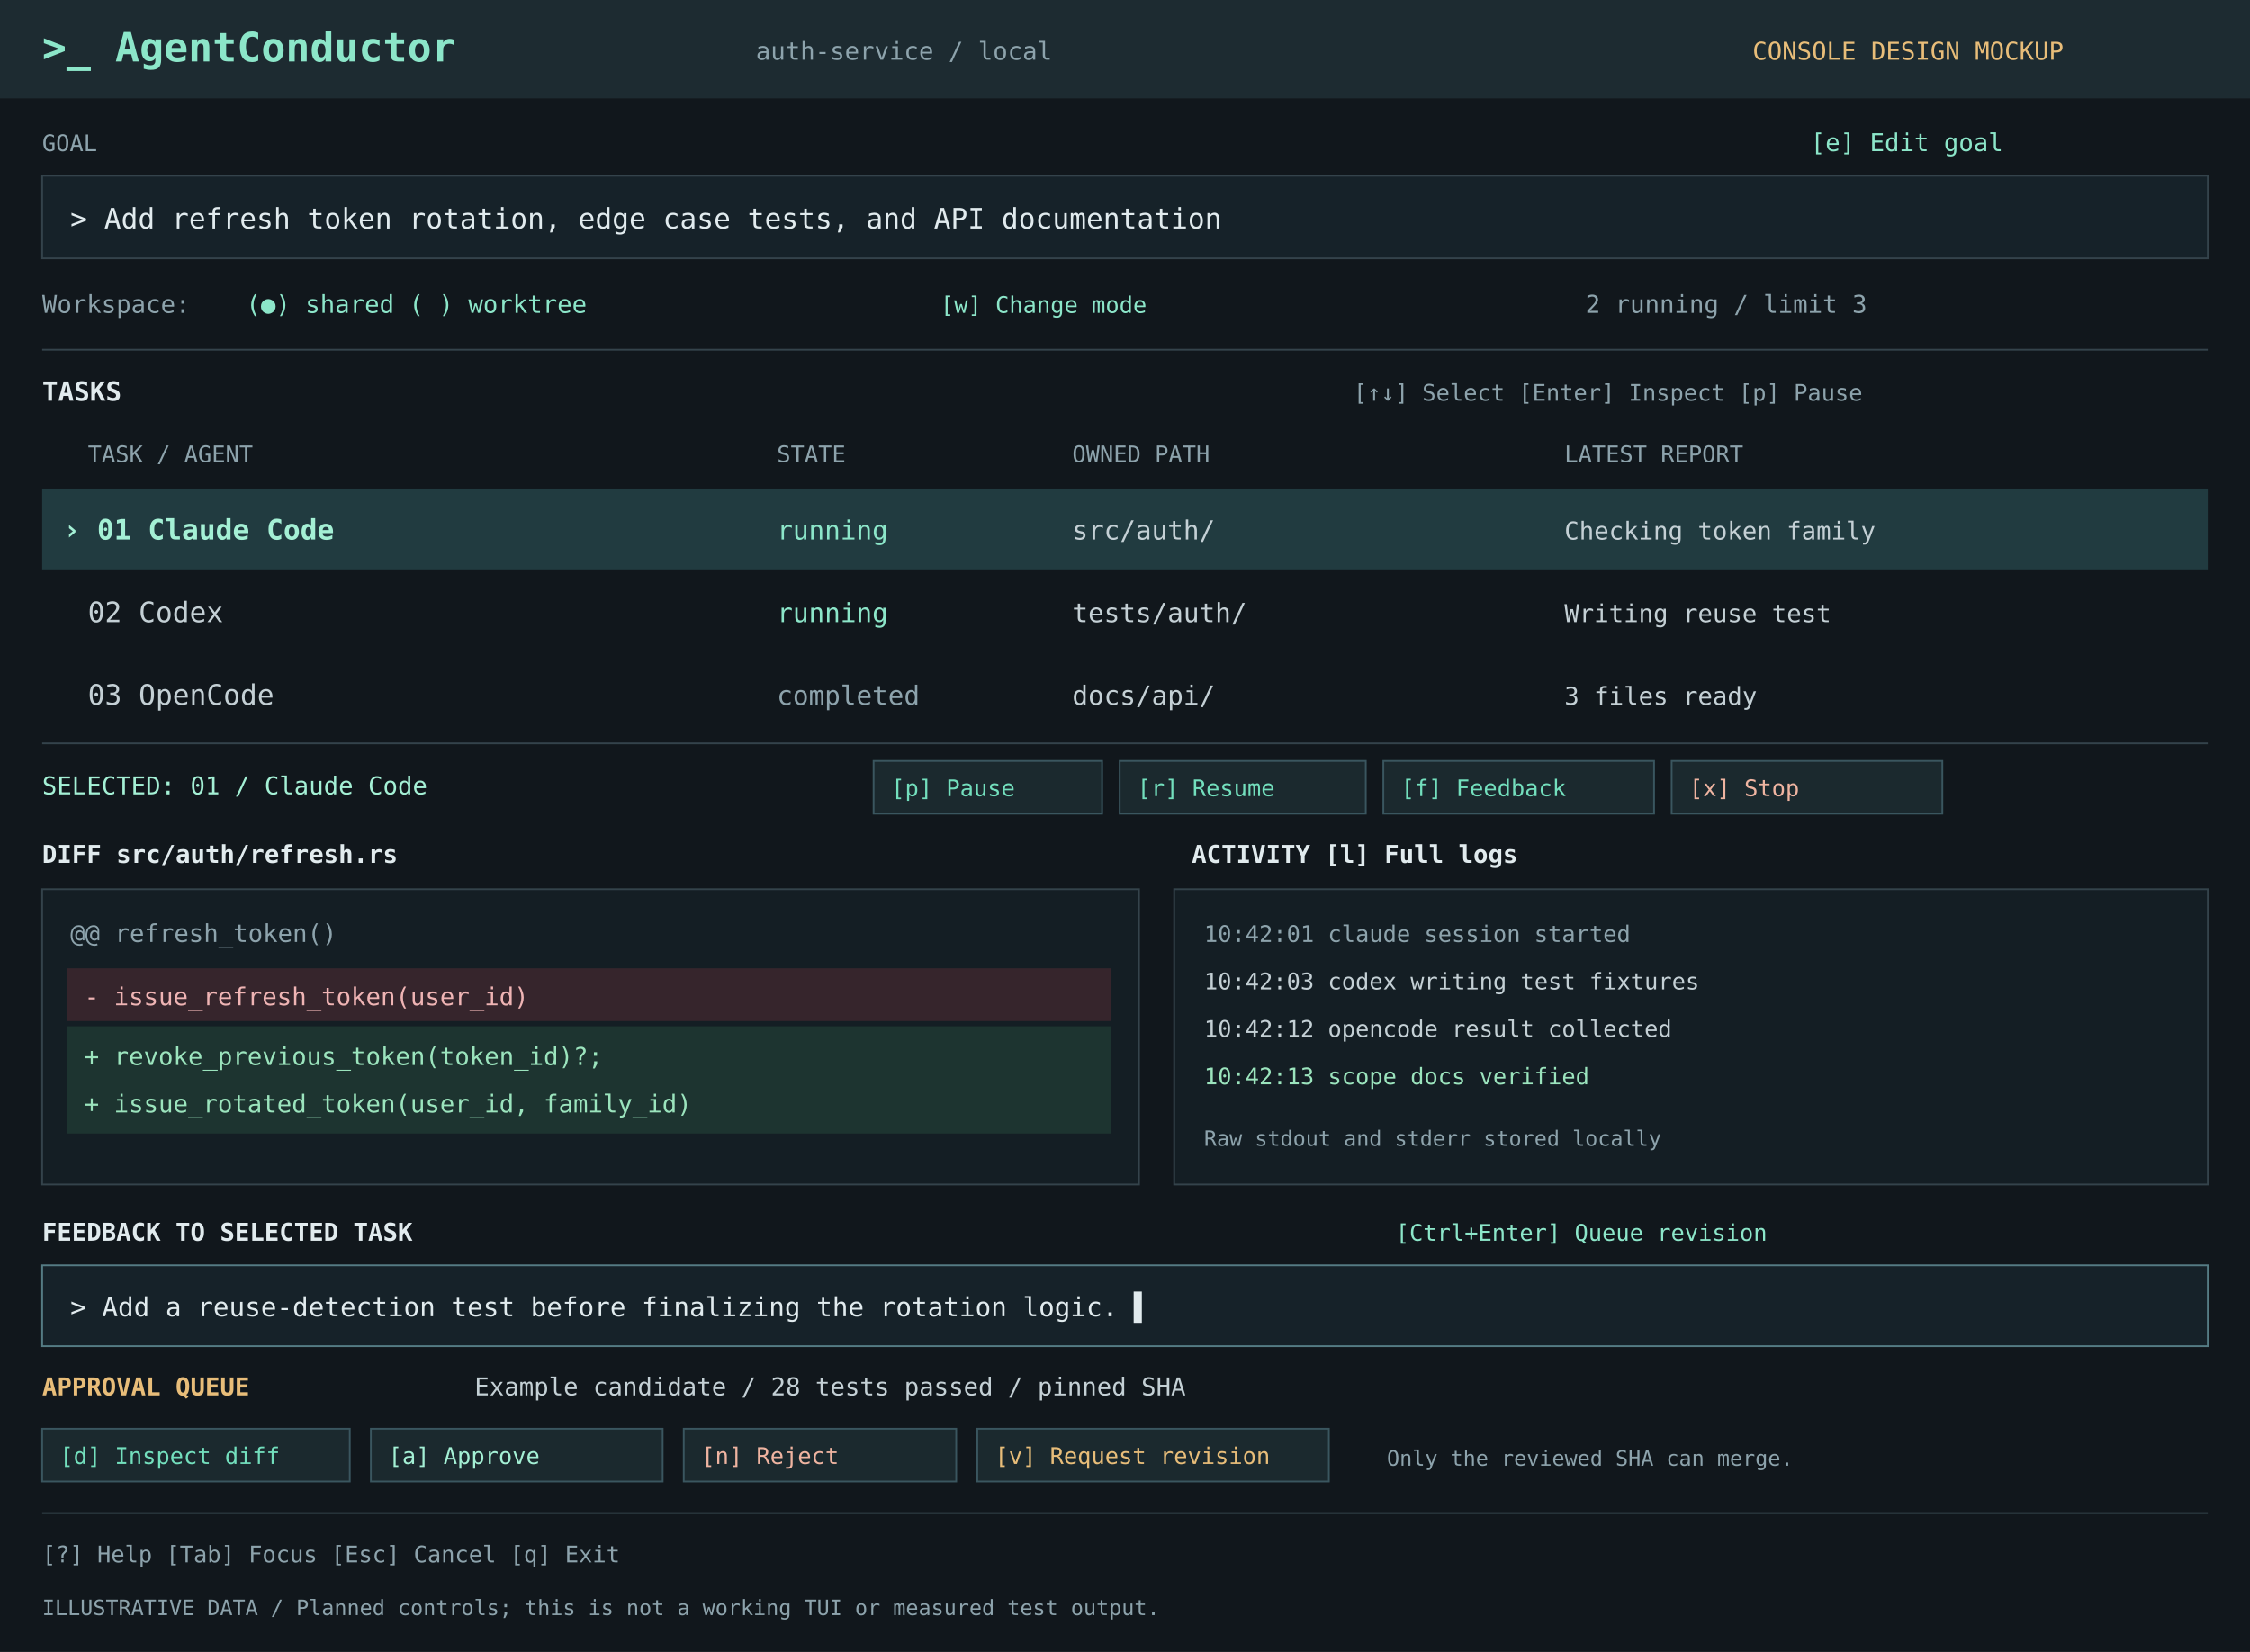
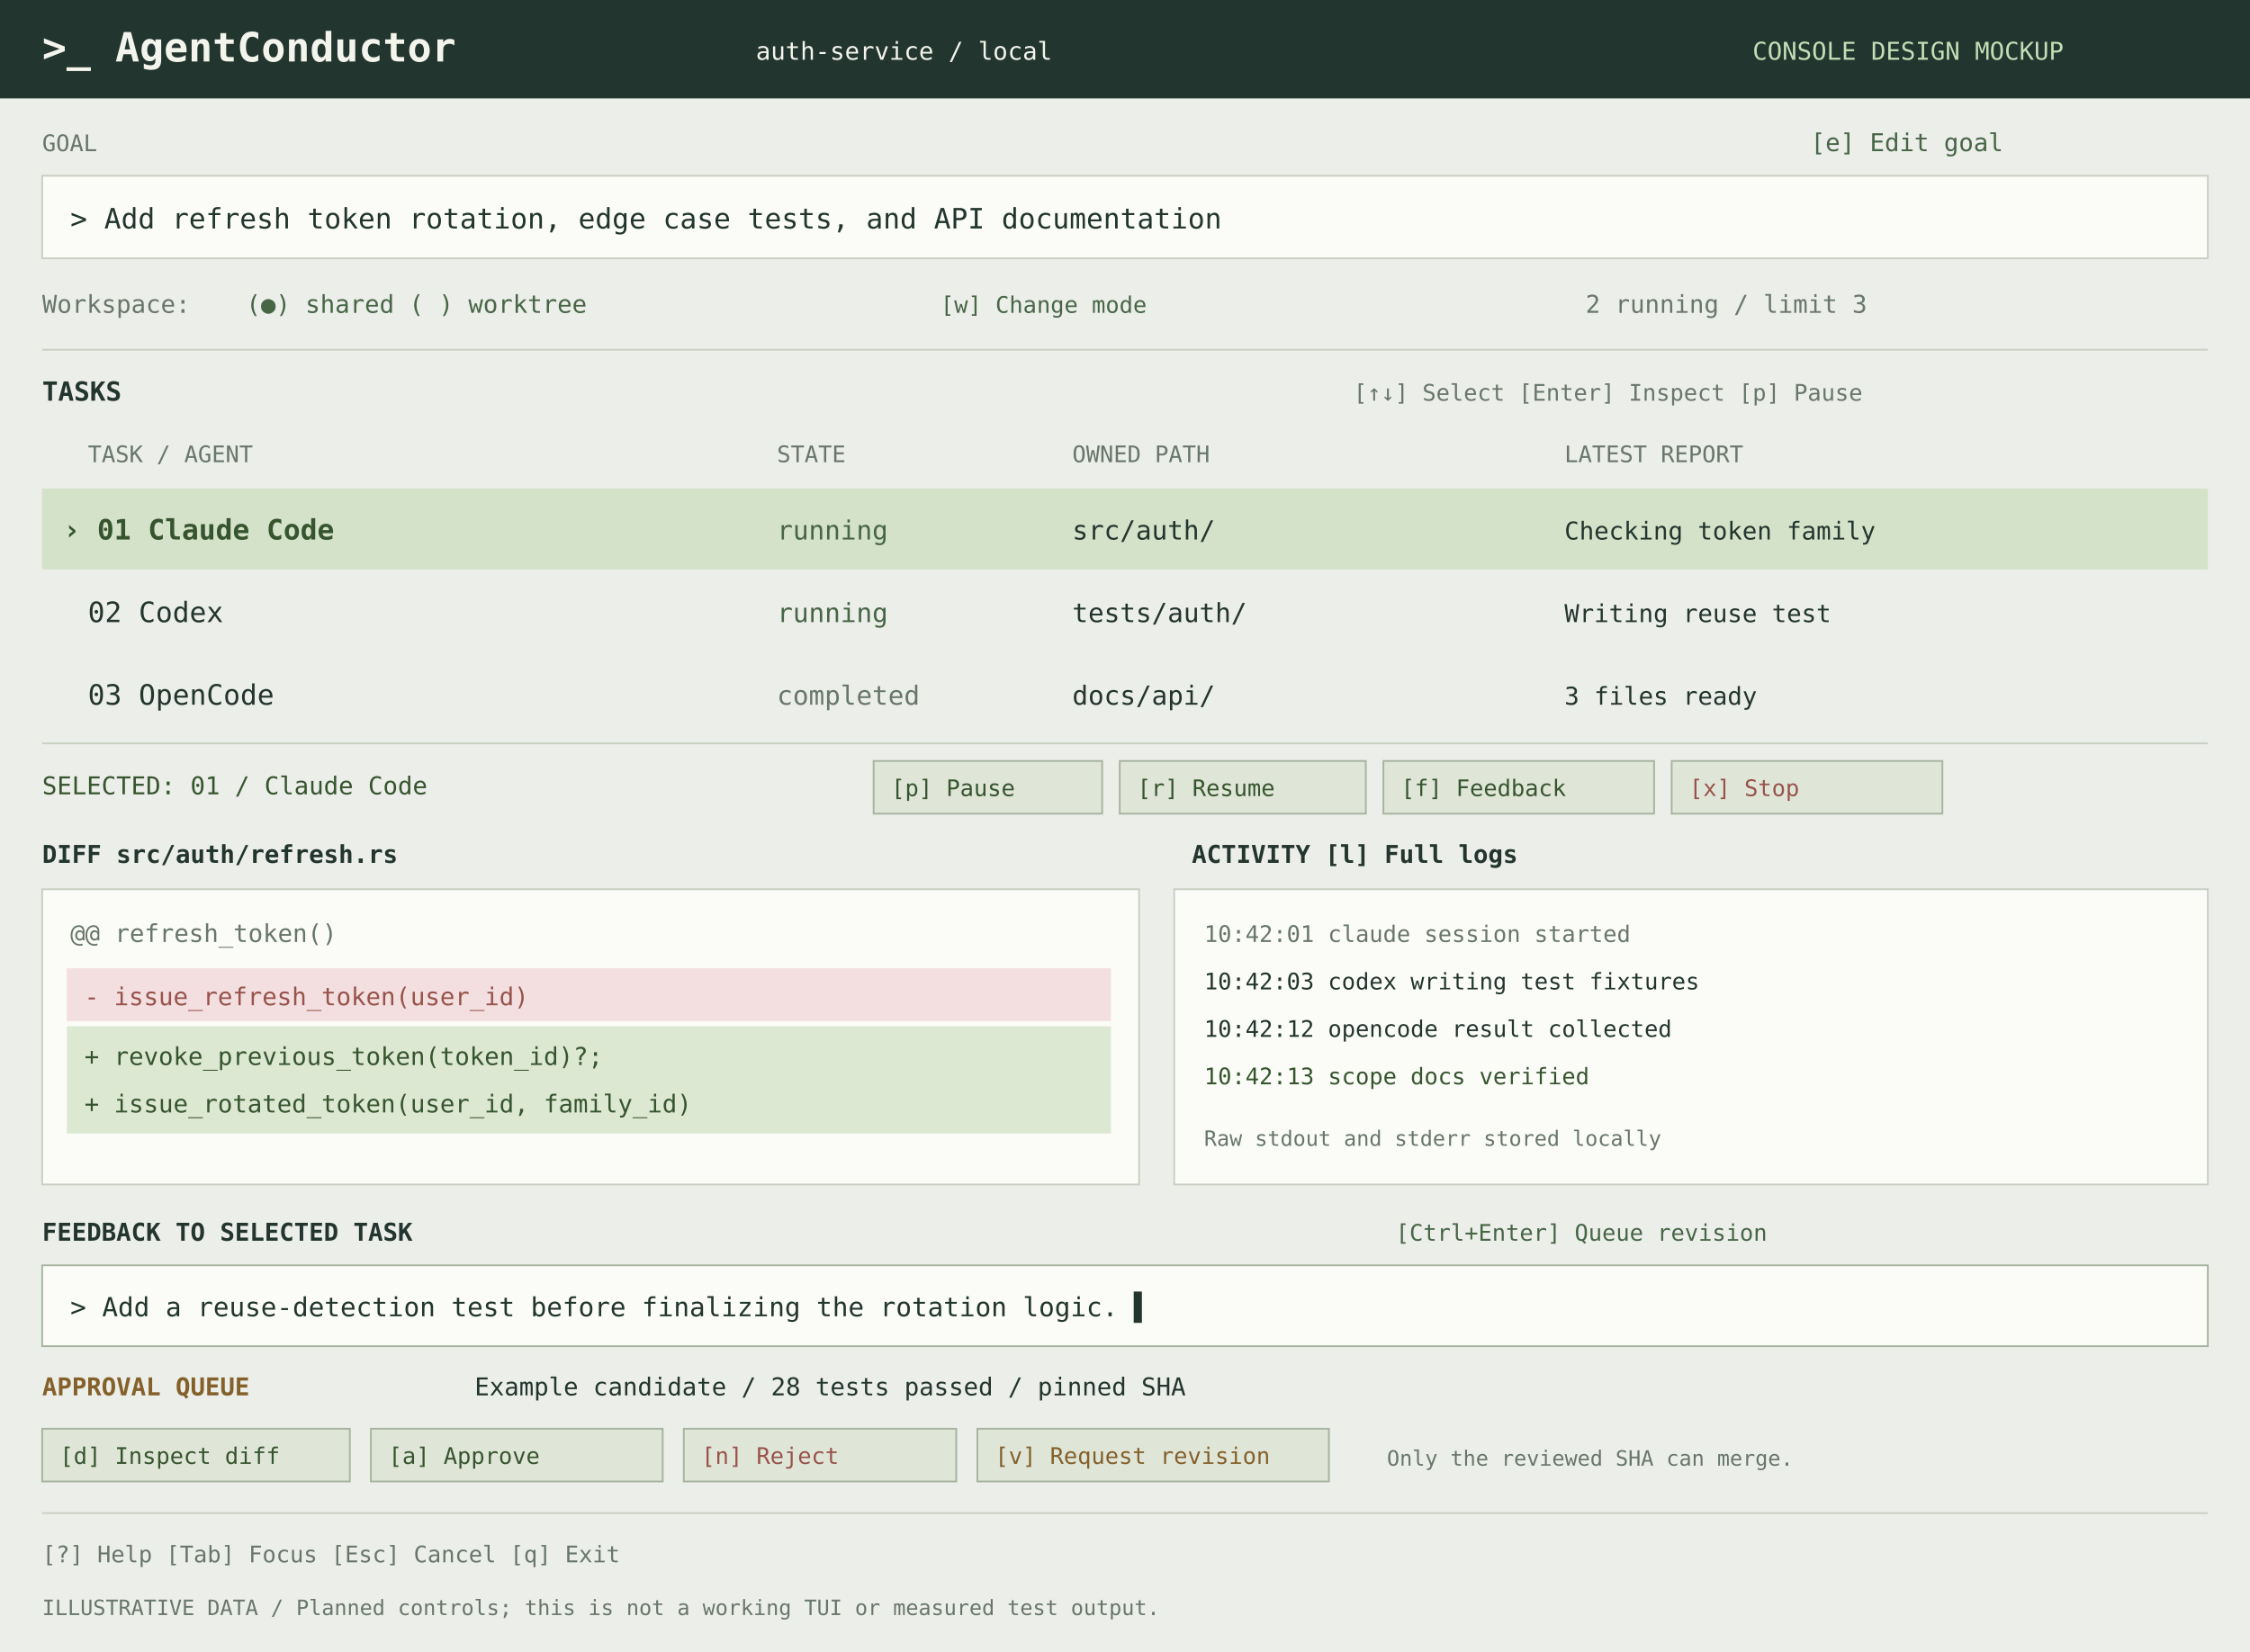
<svg xmlns="http://www.w3.org/2000/svg" width="1280" height="940" viewBox="0 0 1280 940" role="img" aria-labelledby="title desc">
-   <rect width="1280" height="940" fill="#11171c" />
+   <rect width="1280" height="940" fill="#eceee9" />
  <g font-family="Menlo, Consolas, monospace">
-     <rect x="0" y="0" width="1280" height="56" fill="#1d2b31" />
-     <text x="24" y="35" fill="#8ce6c9" font-size="23" font-weight="bold">&gt;_ AgentConductor</text>
-     <text x="430" y="34" fill="#8da3ac" font-size="14" font-weight="normal">auth-service / local</text>
-     <text x="997" y="34" fill="#e8bd79" font-size="14" font-weight="normal">CONSOLE DESIGN MOCKUP</text>
-     <text x="24" y="86" fill="#8da3ac" font-size="13" font-weight="normal">GOAL</text>
-     <text x="1030" y="86" fill="#8ce6c9" font-size="14" font-weight="normal">[e] Edit goal</text>
-     <rect x="24" y="100" width="1232" height="47" fill="#162229" stroke="#34434b" />
-     <text x="40" y="130" fill="#e1ebee" font-size="16" font-weight="normal">&gt; Add refresh token rotation, edge case tests, and API documentation</text>
-     <text x="24" y="178" fill="#8da3ac" font-size="14" font-weight="normal">Workspace:</text>
-     <text x="140" y="178" fill="#8ce6c9" font-size="14" font-weight="normal">(●) shared   ( ) worktree</text>
-     <text x="535" y="178" fill="#8ce6c9" font-size="13" font-weight="normal">[w] Change mode</text>
-     <text x="902" y="178" fill="#8da3ac" font-size="14" font-weight="normal">2 running / limit 3</text>
-     <path d="M24 199 H1256" stroke="#34434b" />
-     <text x="24" y="228" fill="#e1ebee" font-size="15" font-weight="bold">TASKS</text>
-     <text x="770" y="228" fill="#8da3ac" font-size="13" font-weight="normal">[↑↓] Select  [Enter] Inspect  [p] Pause</text>
-     <text x="50" y="263" fill="#8da3ac" font-size="13" font-weight="normal">TASK / AGENT</text>
-     <text x="442" y="263" fill="#8da3ac" font-size="13" font-weight="normal">STATE</text>
-     <text x="610" y="263" fill="#8da3ac" font-size="13" font-weight="normal">OWNED PATH</text>
-     <text x="890" y="263" fill="#8da3ac" font-size="13" font-weight="normal">LATEST REPORT</text>
-     <rect x="24" y="278" width="1232" height="46" fill="#213b40" />
-     <text x="36" y="307" fill="#a4f0d5" font-size="16" font-weight="bold">› 01  Claude Code</text>
-     <text x="442" y="307" fill="#8ce6c9" font-size="15" font-weight="normal">running</text>
-     <text x="610" y="307" fill="#c4d0d5" font-size="15" font-weight="normal">src/auth/</text>
-     <text x="890" y="307" fill="#c4d0d5" font-size="14" font-weight="normal">Checking token family</text>
-     <text x="50" y="354" fill="#c4d0d5" font-size="16" font-weight="normal">02  Codex</text>
-     <text x="442" y="354" fill="#8ce6c9" font-size="15" font-weight="normal">running</text>
-     <text x="610" y="354" fill="#c4d0d5" font-size="15" font-weight="normal">tests/auth/</text>
-     <text x="890" y="354" fill="#c4d0d5" font-size="14" font-weight="normal">Writing reuse test</text>
-     <text x="50" y="401" fill="#c4d0d5" font-size="16" font-weight="normal">03  OpenCode</text>
-     <text x="442" y="401" fill="#8da3ac" font-size="15" font-weight="normal">completed</text>
-     <text x="610" y="401" fill="#c4d0d5" font-size="15" font-weight="normal">docs/api/</text>
-     <text x="890" y="401" fill="#c4d0d5" font-size="14" font-weight="normal">3 files ready</text>
-     <path d="M24 423 H1256" stroke="#34434b" />
-     <text x="24" y="452" fill="#a4f0d5" font-size="14" font-weight="normal">SELECTED: 01 / Claude Code</text>
-     <rect x="497" y="433" width="130" height="30" fill="#1b292e" stroke="#3a565f" />
-     <text x="507" y="453" fill="#73dfbd" font-size="13" font-weight="normal">[p] Pause</text>
-     <rect x="637" y="433" width="140" height="30" fill="#1b292e" stroke="#3a565f" />
-     <text x="647" y="453" fill="#73dfbd" font-size="13" font-weight="normal">[r] Resume</text>
-     <rect x="787" y="433" width="154" height="30" fill="#1b292e" stroke="#3a565f" />
-     <text x="797" y="453" fill="#73dfbd" font-size="13" font-weight="normal">[f] Feedback</text>
-     <rect x="951" y="433" width="154" height="30" fill="#1b292e" stroke="#3a565f" />
-     <text x="961" y="453" fill="#efb4a1" font-size="13" font-weight="normal">[x] Stop</text>
-     <text x="24" y="491" fill="#e1ebee" font-size="14" font-weight="bold">DIFF  src/auth/refresh.rs</text>
-     <text x="678" y="491" fill="#e1ebee" font-size="14" font-weight="bold">ACTIVITY  [l] Full logs</text>
-     <rect x="24" y="506" width="624" height="168" fill="#141e24" stroke="#34434b" />
-     <rect x="668" y="506" width="588" height="168" fill="#141e24" stroke="#34434b" />
-     <text x="40" y="536" fill="#8da3ac" font-size="14" font-weight="normal">@@ refresh_token()</text>
-     <rect x="38" y="551" width="594" height="30" fill="#36252c" />
-     <text x="48" y="572" fill="#efb4b4" font-size="14" font-weight="normal">- issue_refresh_token(user_id)</text>
-     <rect x="38" y="584" width="594" height="61" fill="#1d3430" />
-     <text x="48" y="606" fill="#9be4bd" font-size="14" font-weight="normal">+ revoke_previous_token(token_id)?;</text>
-     <text x="48" y="633" fill="#9be4bd" font-size="14" font-weight="normal">+ issue_rotated_token(user_id, family_id)</text>
-     <text x="685" y="536" fill="#8da3ac" font-size="13" font-weight="normal">10:42:01 claude   session started</text>
-     <text x="685" y="563" fill="#c4d0d5" font-size="13" font-weight="normal">10:42:03 codex    writing test fixtures</text>
-     <text x="685" y="590" fill="#c4d0d5" font-size="13" font-weight="normal">10:42:12 opencode result collected</text>
-     <text x="685" y="617" fill="#9be4bd" font-size="13" font-weight="normal">10:42:13 scope    docs verified</text>
-     <text x="685" y="652" fill="#8da3ac" font-size="12" font-weight="normal">Raw stdout and stderr stored locally</text>
-     <text x="24" y="706" fill="#e1ebee" font-size="14" font-weight="bold">FEEDBACK TO SELECTED TASK</text>
-     <text x="794" y="706" fill="#8ce6c9" font-size="13" font-weight="normal">[Ctrl+Enter] Queue revision</text>
-     <rect x="24" y="720" width="1232" height="46" fill="#162229" stroke="#557c84" />
-     <text x="40" y="749" fill="#e1ebee" font-size="15" font-weight="normal">&gt; Add a reuse-detection test before finalizing the rotation logic. ▌</text>
-     <text x="24" y="794" fill="#e8bd79" font-size="14" font-weight="bold">APPROVAL QUEUE</text>
-     <text x="270" y="794" fill="#c4d0d5" font-size="14" font-weight="normal">Example candidate / 28 tests passed / pinned SHA</text>
-     <rect x="24" y="813" width="175" height="30" fill="#1b292e" stroke="#3a565f" />
-     <text x="34" y="833" fill="#73dfbd" font-size="13" font-weight="normal">[d] Inspect diff</text>
-     <rect x="211" y="813" width="166" height="30" fill="#1b292e" stroke="#3a565f" />
-     <text x="221" y="833" fill="#a4f0d5" font-size="13" font-weight="normal">[a] Approve</text>
-     <rect x="389" y="813" width="155" height="30" fill="#1b292e" stroke="#3a565f" />
-     <text x="399" y="833" fill="#efb4a1" font-size="13" font-weight="normal">[n] Reject</text>
-     <rect x="556" y="813" width="200" height="30" fill="#1b292e" stroke="#3a565f" />
-     <text x="566" y="833" fill="#e8bd79" font-size="13" font-weight="normal">[v] Request revision</text>
-     <text x="789" y="834" fill="#8da3ac" font-size="12" font-weight="normal">Only the reviewed SHA can merge.</text>
-     <path d="M24 861 H1256" stroke="#34434b" />
-     <text x="24" y="889" fill="#8da3ac" font-size="13" font-weight="normal">[?] Help    [Tab] Focus    [Esc] Cancel    [q] Exit</text>
-     <text x="24" y="919" fill="#8da3ac" font-size="12" font-weight="normal">ILLUSTRATIVE DATA / Planned controls; this is not a working TUI or measured test output.</text>
+     <rect x="0" y="0" width="1280" height="56" fill="#23352f" />
+     <text x="24" y="35" fill="#f3f5ed" font-size="23" font-weight="bold">&gt;_ AgentConductor</text>
+     <text x="430" y="34" fill="#f3f5ed" font-size="14" font-weight="normal">auth-service / local</text>
+     <text x="997" y="34" fill="#c3deb5" font-size="14" font-weight="normal">CONSOLE DESIGN MOCKUP</text>
+     <text x="24" y="86" fill="#68766c" font-size="13" font-weight="normal">GOAL</text>
+     <text x="1030" y="86" fill="#476646" font-size="14" font-weight="normal">[e] Edit goal</text>
+     <rect x="24" y="100" width="1232" height="47" fill="#fbfcf7" stroke="#c8cfc2" />
+     <text x="40" y="130" fill="#23352f" font-size="16" font-weight="normal">&gt; Add refresh token rotation, edge case tests, and API documentation</text>
+     <text x="24" y="178" fill="#68766c" font-size="14" font-weight="normal">Workspace:</text>
+     <text x="140" y="178" fill="#476646" font-size="14" font-weight="normal">(●) shared   ( ) worktree</text>
+     <text x="535" y="178" fill="#476646" font-size="13" font-weight="normal">[w] Change mode</text>
+     <text x="902" y="178" fill="#68766c" font-size="14" font-weight="normal">2 running / limit 3</text>
+     <path d="M24 199 H1256" stroke="#c8cfc2" />
+     <text x="24" y="228" fill="#23352f" font-size="15" font-weight="bold">TASKS</text>
+     <text x="770" y="228" fill="#68766c" font-size="13" font-weight="normal">[↑↓] Select  [Enter] Inspect  [p] Pause</text>
+     <text x="50" y="263" fill="#68766c" font-size="13" font-weight="normal">TASK / AGENT</text>
+     <text x="442" y="263" fill="#68766c" font-size="13" font-weight="normal">STATE</text>
+     <text x="610" y="263" fill="#68766c" font-size="13" font-weight="normal">OWNED PATH</text>
+     <text x="890" y="263" fill="#68766c" font-size="13" font-weight="normal">LATEST REPORT</text>
+     <rect x="24" y="278" width="1232" height="46" fill="#d4e2c9" />
+     <text x="36" y="307" fill="#36552e" font-size="16" font-weight="bold">› 01  Claude Code</text>
+     <text x="442" y="307" fill="#476646" font-size="15" font-weight="normal">running</text>
+     <text x="610" y="307" fill="#23352f" font-size="15" font-weight="normal">src/auth/</text>
+     <text x="890" y="307" fill="#23352f" font-size="14" font-weight="normal">Checking token family</text>
+     <text x="50" y="354" fill="#23352f" font-size="16" font-weight="normal">02  Codex</text>
+     <text x="442" y="354" fill="#476646" font-size="15" font-weight="normal">running</text>
+     <text x="610" y="354" fill="#23352f" font-size="15" font-weight="normal">tests/auth/</text>
+     <text x="890" y="354" fill="#23352f" font-size="14" font-weight="normal">Writing reuse test</text>
+     <text x="50" y="401" fill="#23352f" font-size="16" font-weight="normal">03  OpenCode</text>
+     <text x="442" y="401" fill="#68766c" font-size="15" font-weight="normal">completed</text>
+     <text x="610" y="401" fill="#23352f" font-size="15" font-weight="normal">docs/api/</text>
+     <text x="890" y="401" fill="#23352f" font-size="14" font-weight="normal">3 files ready</text>
+     <path d="M24 423 H1256" stroke="#c8cfc2" />
+     <text x="24" y="452" fill="#36552e" font-size="14" font-weight="normal">SELECTED: 01 / Claude Code</text>
+     <rect x="497" y="433" width="130" height="30" fill="#dfe6d8" stroke="#a6b49f" />
+     <text x="507" y="453" fill="#36552e" font-size="13" font-weight="normal">[p] Pause</text>
+     <rect x="637" y="433" width="140" height="30" fill="#dfe6d8" stroke="#a6b49f" />
+     <text x="647" y="453" fill="#36552e" font-size="13" font-weight="normal">[r] Resume</text>
+     <rect x="787" y="433" width="154" height="30" fill="#dfe6d8" stroke="#a6b49f" />
+     <text x="797" y="453" fill="#36552e" font-size="13" font-weight="normal">[f] Feedback</text>
+     <rect x="951" y="433" width="154" height="30" fill="#dfe6d8" stroke="#a6b49f" />
+     <text x="961" y="453" fill="#98534b" font-size="13" font-weight="normal">[x] Stop</text>
+     <text x="24" y="491" fill="#23352f" font-size="14" font-weight="bold">DIFF  src/auth/refresh.rs</text>
+     <text x="678" y="491" fill="#23352f" font-size="14" font-weight="bold">ACTIVITY  [l] Full logs</text>
+     <rect x="24" y="506" width="624" height="168" fill="#fbfcf7" stroke="#c8cfc2" />
+     <rect x="668" y="506" width="588" height="168" fill="#fbfcf7" stroke="#c8cfc2" />
+     <text x="40" y="536" fill="#68766c" font-size="14" font-weight="normal">@@ refresh_token()</text>
+     <rect x="38" y="551" width="594" height="30" fill="#f3dfe0" />
+     <text x="48" y="572" fill="#98534b" font-size="14" font-weight="normal">- issue_refresh_token(user_id)</text>
+     <rect x="38" y="584" width="594" height="61" fill="#dce8d2" />
+     <text x="48" y="606" fill="#36552e" font-size="14" font-weight="normal">+ revoke_previous_token(token_id)?;</text>
+     <text x="48" y="633" fill="#36552e" font-size="14" font-weight="normal">+ issue_rotated_token(user_id, family_id)</text>
+     <text x="685" y="536" fill="#68766c" font-size="13" font-weight="normal">10:42:01 claude   session started</text>
+     <text x="685" y="563" fill="#23352f" font-size="13" font-weight="normal">10:42:03 codex    writing test fixtures</text>
+     <text x="685" y="590" fill="#23352f" font-size="13" font-weight="normal">10:42:12 opencode result collected</text>
+     <text x="685" y="617" fill="#36552e" font-size="13" font-weight="normal">10:42:13 scope    docs verified</text>
+     <text x="685" y="652" fill="#68766c" font-size="12" font-weight="normal">Raw stdout and stderr stored locally</text>
+     <text x="24" y="706" fill="#23352f" font-size="14" font-weight="bold">FEEDBACK TO SELECTED TASK</text>
+     <text x="794" y="706" fill="#476646" font-size="13" font-weight="normal">[Ctrl+Enter] Queue revision</text>
+     <rect x="24" y="720" width="1232" height="46" fill="#fbfcf7" stroke="#a6b49f" />
+     <text x="40" y="749" fill="#23352f" font-size="15" font-weight="normal">&gt; Add a reuse-detection test before finalizing the rotation logic. ▌</text>
+     <text x="24" y="794" fill="#84602a" font-size="14" font-weight="bold">APPROVAL QUEUE</text>
+     <text x="270" y="794" fill="#23352f" font-size="14" font-weight="normal">Example candidate / 28 tests passed / pinned SHA</text>
+     <rect x="24" y="813" width="175" height="30" fill="#dfe6d8" stroke="#a6b49f" />
+     <text x="34" y="833" fill="#36552e" font-size="13" font-weight="normal">[d] Inspect diff</text>
+     <rect x="211" y="813" width="166" height="30" fill="#dfe6d8" stroke="#a6b49f" />
+     <text x="221" y="833" fill="#36552e" font-size="13" font-weight="normal">[a] Approve</text>
+     <rect x="389" y="813" width="155" height="30" fill="#dfe6d8" stroke="#a6b49f" />
+     <text x="399" y="833" fill="#98534b" font-size="13" font-weight="normal">[n] Reject</text>
+     <rect x="556" y="813" width="200" height="30" fill="#dfe6d8" stroke="#a6b49f" />
+     <text x="566" y="833" fill="#84602a" font-size="13" font-weight="normal">[v] Request revision</text>
+     <text x="789" y="834" fill="#68766c" font-size="12" font-weight="normal">Only the reviewed SHA can merge.</text>
+     <path d="M24 861 H1256" stroke="#c8cfc2" />
+     <text x="24" y="889" fill="#68766c" font-size="13" font-weight="normal">[?] Help    [Tab] Focus    [Esc] Cancel    [q] Exit</text>
+     <text x="24" y="919" fill="#68766c" font-size="12" font-weight="normal">ILLUSTRATIVE DATA / Planned controls; this is not a working TUI or measured test output.</text>
  </g>
</svg>
